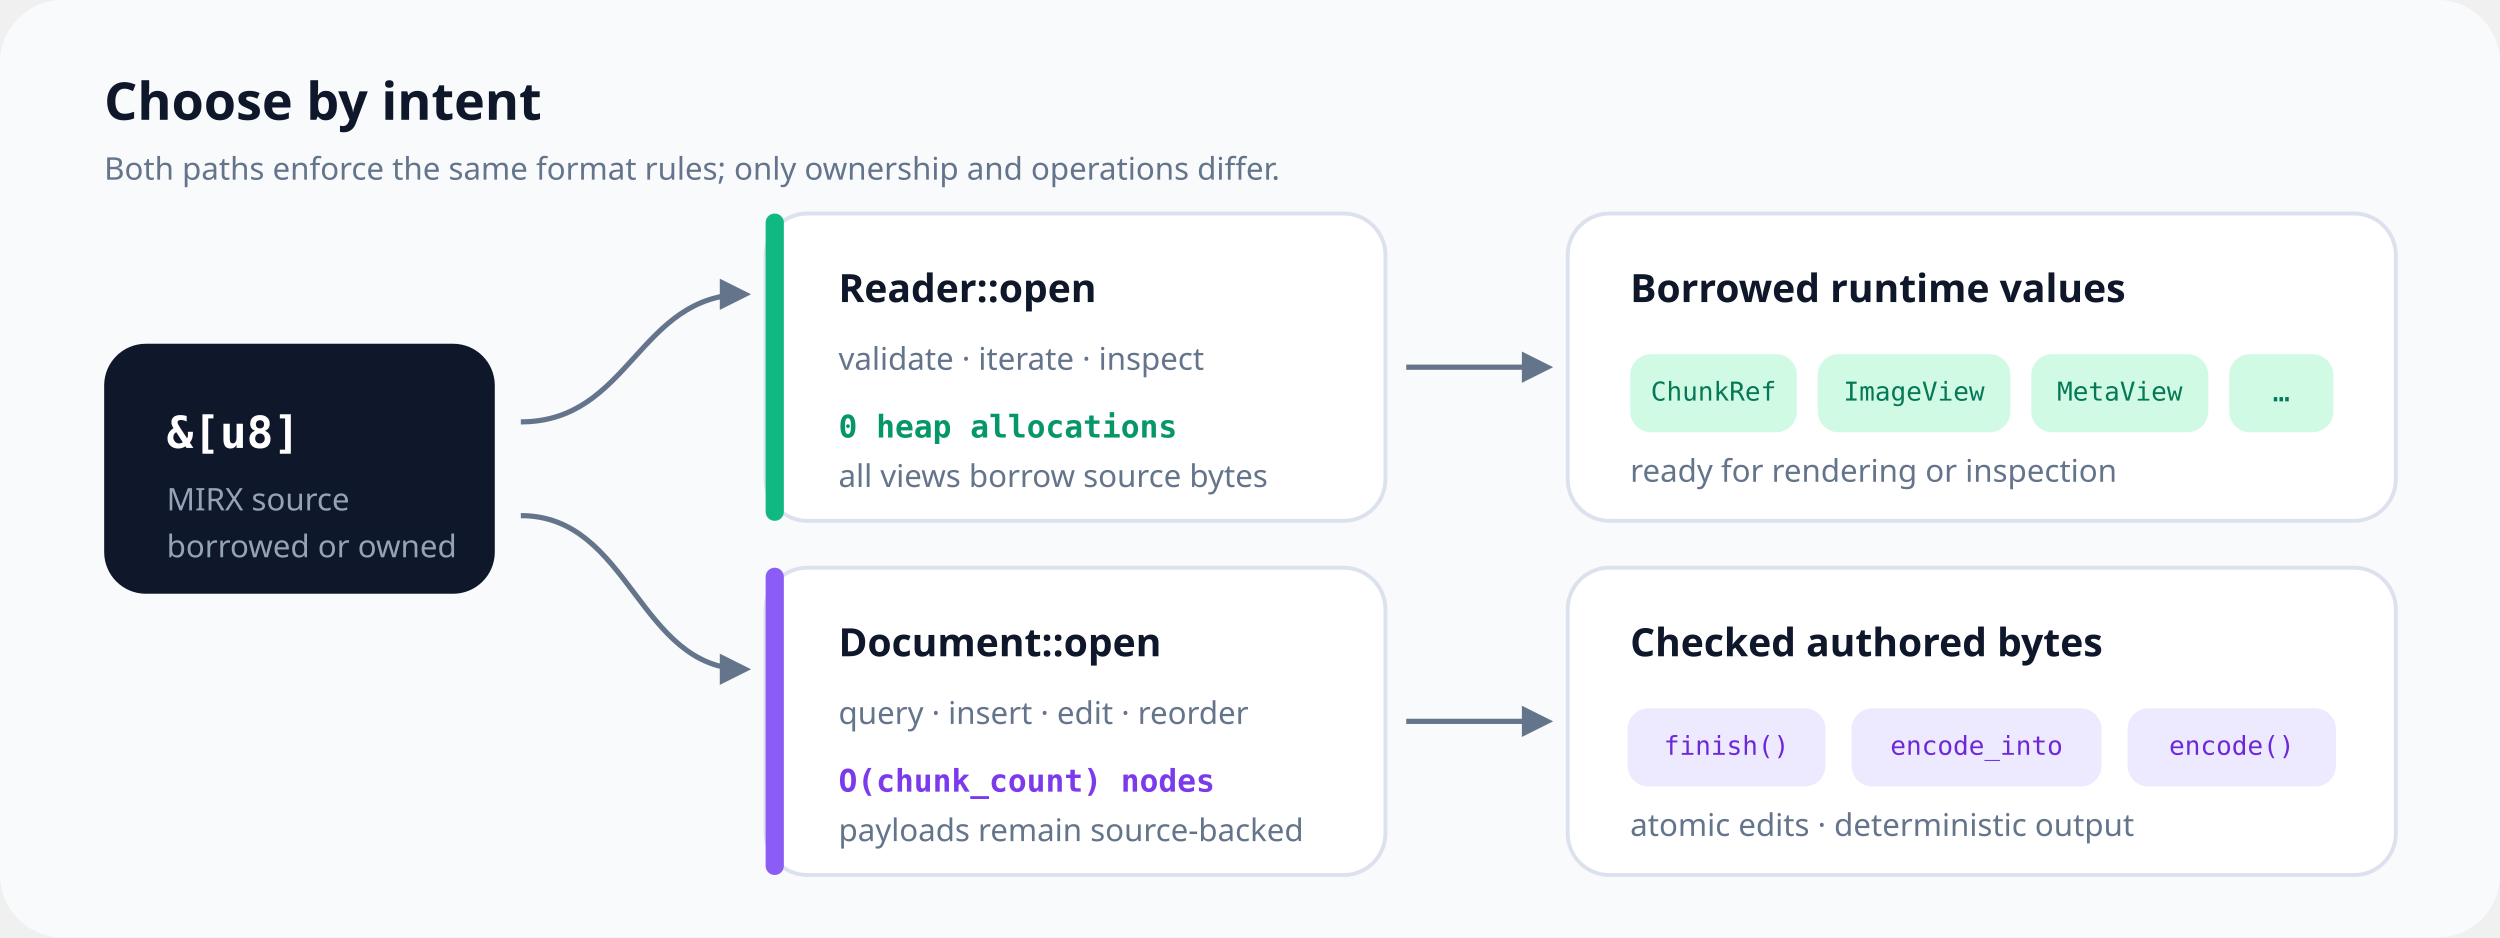
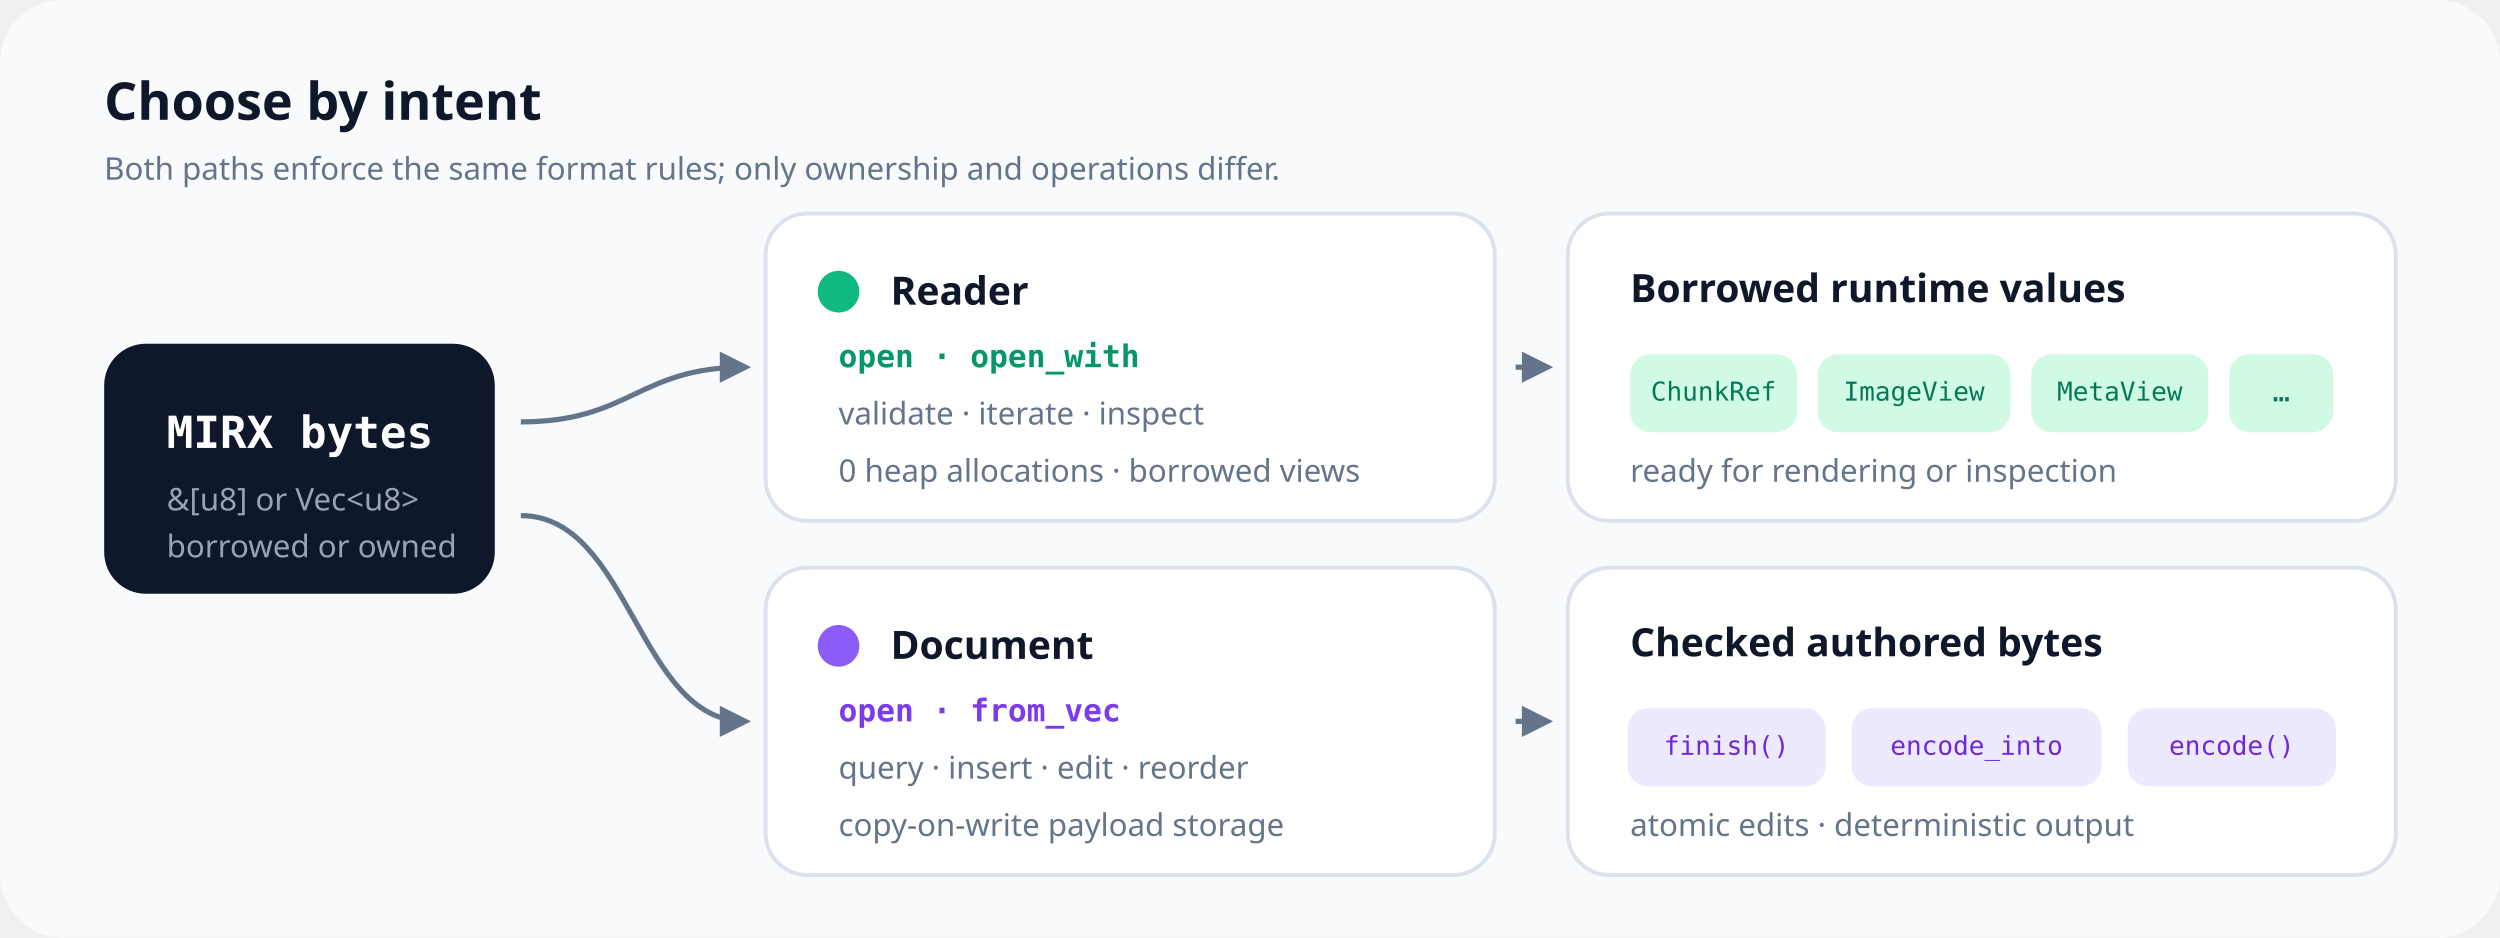
<svg xmlns="http://www.w3.org/2000/svg" width="960" height="360" viewBox="0 0 960 360" role="img" aria-labelledby="title desc">
  <defs>
    <marker id="arrow" viewBox="0 0 10 10" refX="8" refY="5" markerWidth="6" markerHeight="6" orient="auto">
      <path d="M0 0l10 5-10 5z" fill="#64748b" />
    </marker>
    <style>
      .bg{fill:#f8fafc}.card{fill:#fff;stroke:#dbe2ee;stroke-width:1.5}.line{fill:none;stroke:#64748b;stroke-width:2;marker-end:url(#arrow)}
      .title{fill:#0f172a;font:700 20px system-ui,sans-serif}.label{fill:#0f172a;font:650 15px system-ui,sans-serif}.body{fill:#64748b;font:12px system-ui,sans-serif}.mono{fill:#334155;font:600 12px ui-monospace,monospace}.green{fill:#059669}.violet{fill:#7c3aed}
      @media(prefers-color-scheme:dark){.bg{fill:#0b1120}.card{fill:#111827;stroke:#334155}.title,.label{fill:#f8fafc}.body{fill:#94a3b8}.mono{fill:#cbd5e1}}
    </style>
  </defs>
  <rect class="bg" width="960" height="360" rx="24" />
  <text class="title" x="40" y="46">Choose by intent</text>
  <text class="body" x="40" y="69">Both paths enforce the same format rules; only ownership and operations differ.</text>
  <g transform="translate(40 132)">
    <rect width="150" height="96" rx="16" fill="#0f172a" />
-     <text x="24" y="40" fill="#fff" font-family="ui-monospace,monospace" font-size="17" font-weight="700">&amp;[u8]</text>
-     <text x="24" y="64" fill="#94a3b8" font-family="system-ui,sans-serif" font-size="12">MIRX source</text>
+     <text x="24" y="40" fill="#fff" font-family="ui-monospace,monospace" font-size="17" font-weight="700">MIRX bytes</text>
+     <text x="24" y="64" fill="#94a3b8" font-family="system-ui,sans-serif" font-size="12">&amp;[u8] or Vec&lt;u8&gt;</text>
    <text x="24" y="82" fill="#94a3b8" font-family="system-ui,sans-serif" font-size="12">borrowed or owned</text>
  </g>
-   <path class="line" d="M200 162C242 162 245 113 286 113" />
-   <path class="line" d="M200 198C242 198 245 257 286 257" />
+   <path class="line" d="M200 162C242 162 245 141 286 141" />
+   <path class="line" d="M200 198C242 198 245 277 286 277" />
  <g transform="translate(294 82)">
-     <rect class="card" width="238" height="118" rx="16" />
-     <rect x="0" width="7" height="118" rx="3.5" fill="#10b981" />
-     <text class="label" x="28" y="34">Reader::open</text>
-     <text class="body" x="28" y="60">validate · iterate · inspect</text>
-     <text class="mono green" x="28" y="86">0 heap allocations</text>
-     <text class="body" x="28" y="105">all views borrow source bytes</text>
+     <rect class="card" width="280" height="118" rx="16" data-audit-boundary="reader-path-card" />
+     <g data-audit-contained-by="reader-path-card" data-audit-min-inset="0 16 10 16">
+       <circle cx="28" cy="30" r="8" fill="#10b981" />
+       <text class="label" x="48" y="35">Reader</text>
+       <text class="mono green" x="28" y="59">open · open_with</text>
+       <text class="body" x="28" y="81">validate · iterate · inspect</text>
+       <text class="body" x="28" y="103">0 heap allocations · borrowed views</text>
+     </g>
  </g>
  <g transform="translate(294 218)">
-     <rect class="card" width="238" height="118" rx="16" />
-     <rect x="0" width="7" height="118" rx="3.5" fill="#8b5cf6" />
-     <text class="label" x="28" y="34">Document::open</text>
-     <text class="body" x="28" y="60">query · insert · edit · reorder</text>
-     <text class="mono violet" x="28" y="86">O(chunk_count) nodes</text>
-     <text class="body" x="28" y="105">payloads remain source-backed</text>
+     <rect class="card" width="280" height="118" rx="16" data-audit-boundary="document-path-card" />
+     <g data-audit-contained-by="document-path-card" data-audit-min-inset="0 16 10 16">
+       <circle cx="28" cy="30" r="8" fill="#8b5cf6" />
+       <text class="label" x="48" y="35">Document</text>
+       <text class="mono violet" x="28" y="59">open · from_vec</text>
+       <text class="body" x="28" y="81">query · insert · edit · reorder</text>
+       <text class="body" x="28" y="103">copy-on-write payload storage</text>
+     </g>
  </g>
-   <path class="line" d="M540 141H594" />
-   <path class="line" d="M540 277H594" />
+   <path class="line" d="M582 141H594" data-audit-center-y-with="reader-path-card" />
+   <path class="line" d="M582 277H594" data-audit-center-y-with="document-path-card" />
  <g transform="translate(602 82)">
    <rect class="card" width="318" height="118" rx="16" />
    <text class="label" x="24" y="34">Borrowed runtime values</text>
    <g transform="translate(24 54)">
      <rect width="64" height="30" rx="8" fill="#d1fae5" />
      <text x="32" y="15" fill="#047857" font-family="ui-monospace,monospace" font-size="10" text-anchor="middle" dominant-baseline="middle">ChunkRef</text>
      <rect x="72" width="74" height="30" rx="8" fill="#d1fae5" />
      <text x="109" y="15" fill="#047857" font-family="ui-monospace,monospace" font-size="10" text-anchor="middle" dominant-baseline="middle">ImageView</text>
      <rect x="154" width="68" height="30" rx="8" fill="#d1fae5" />
      <text x="188" y="15" fill="#047857" font-family="ui-monospace,monospace" font-size="10" text-anchor="middle" dominant-baseline="middle">MetaView</text>
      <rect x="230" width="40" height="30" rx="8" fill="#d1fae5" />
      <text x="250" y="15" fill="#047857" font-family="ui-monospace,monospace" font-size="11" text-anchor="middle" dominant-baseline="middle">…</text>
    </g>
    <text class="body" x="24" y="103">ready for rendering or inspection</text>
  </g>
  <g transform="translate(602 218)">
    <rect class="card" width="318" height="118" rx="16" />
    <text class="label" x="24" y="34">Checked authored bytes</text>
    <g transform="translate(23 54)">
      <rect width="76" height="30" rx="8" fill="#ede9fe" />
      <text x="38" y="15" fill="#6d28d9" font-family="ui-monospace,monospace" font-size="10" text-anchor="middle" dominant-baseline="middle">finish()</text>
      <rect x="86" width="96" height="30" rx="8" fill="#ede9fe" />
      <text x="134" y="15" fill="#6d28d9" font-family="ui-monospace,monospace" font-size="10" text-anchor="middle" dominant-baseline="middle">encode_into</text>
      <rect x="192" width="80" height="30" rx="8" fill="#ede9fe" />
      <text x="232" y="15" fill="#6d28d9" font-family="ui-monospace,monospace" font-size="10" text-anchor="middle" dominant-baseline="middle">encode()</text>
    </g>
    <text class="body" x="24" y="103">atomic edits · deterministic output</text>
  </g>
</svg>
